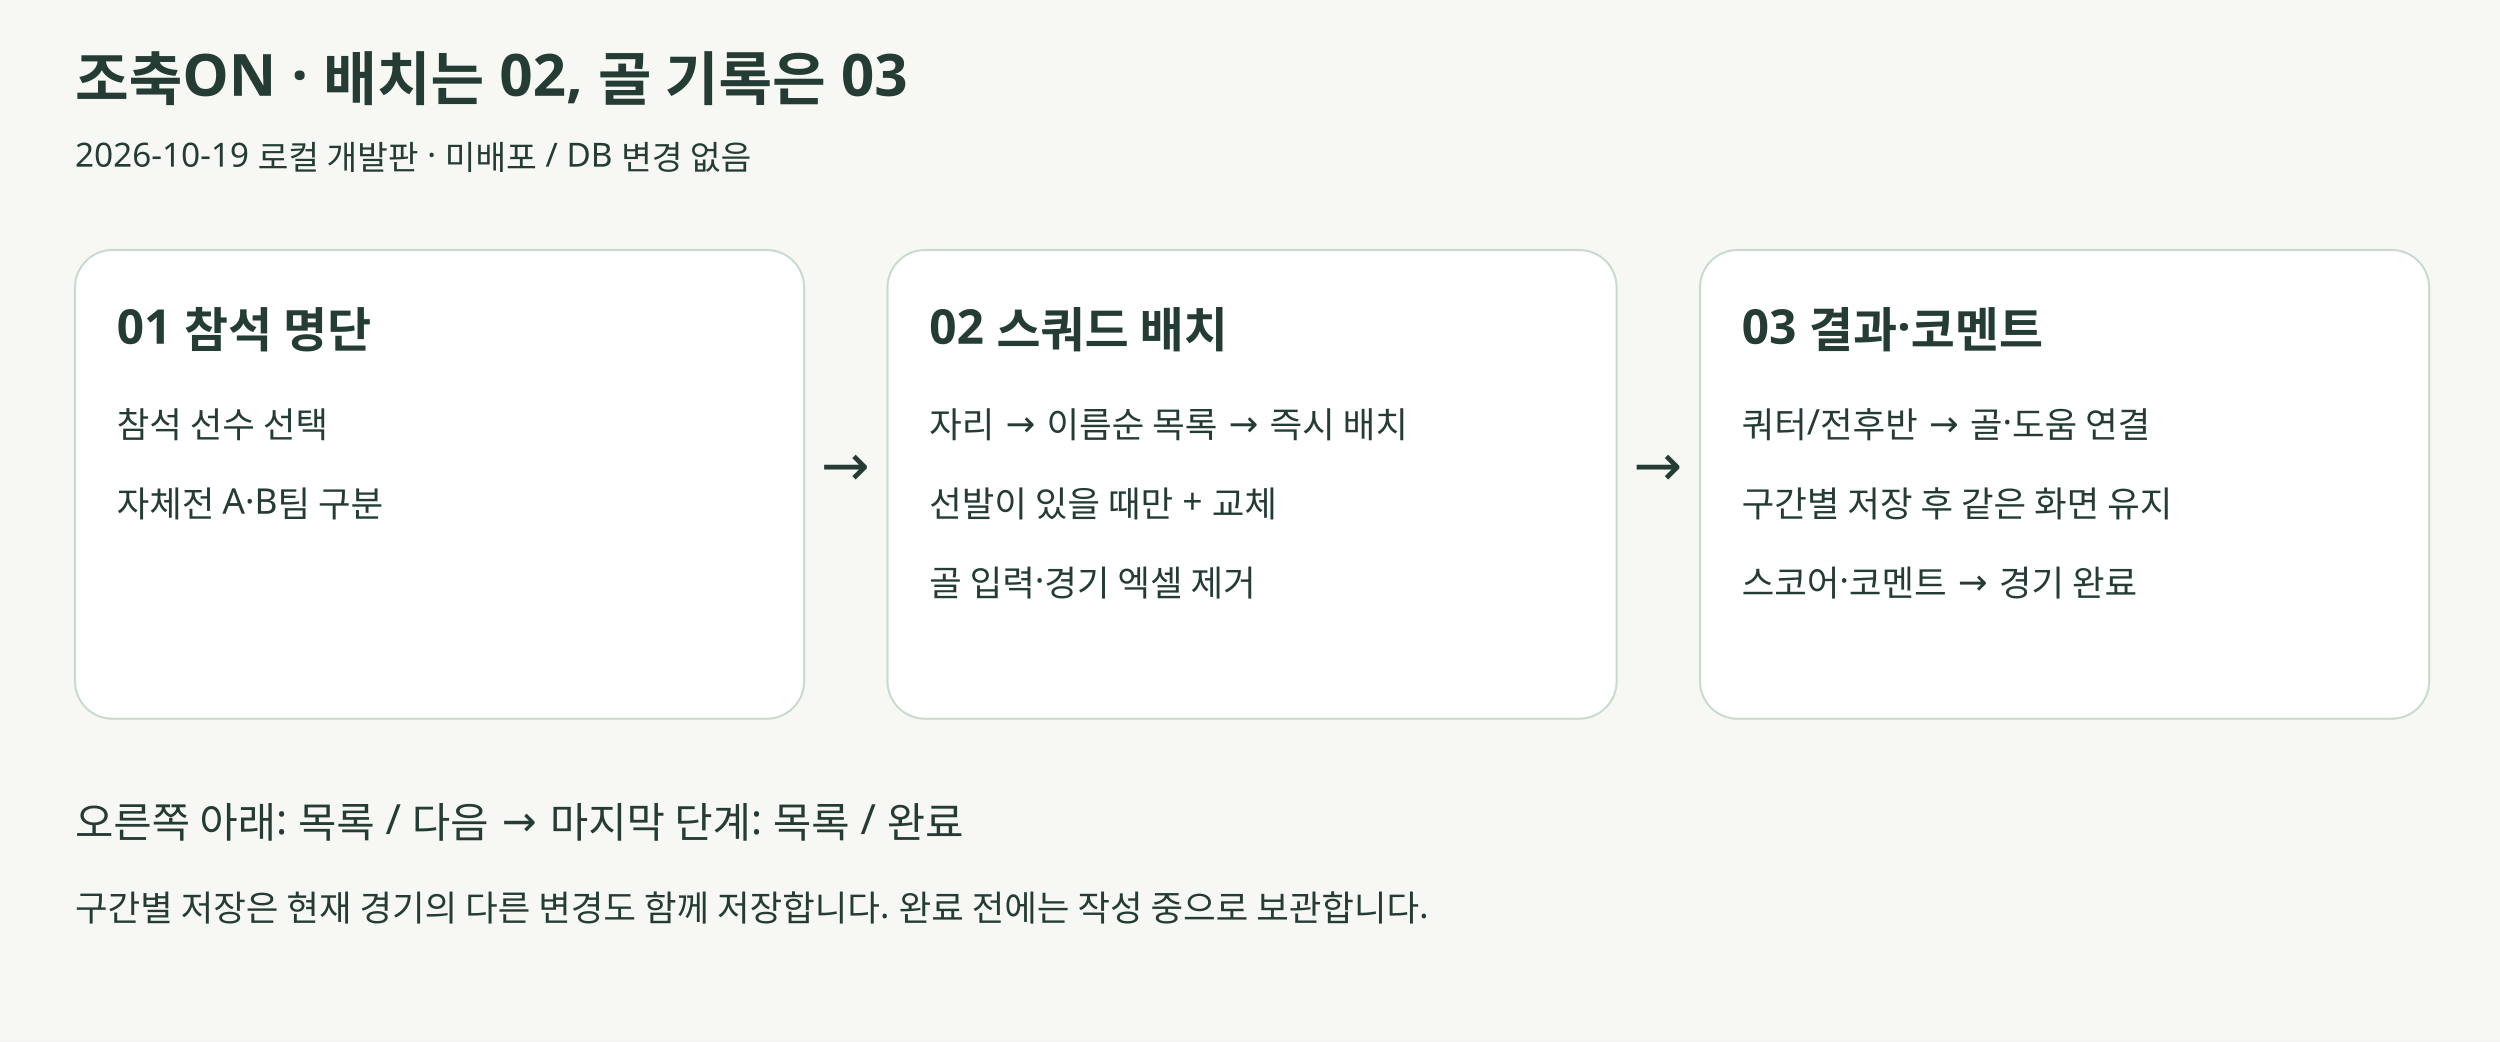
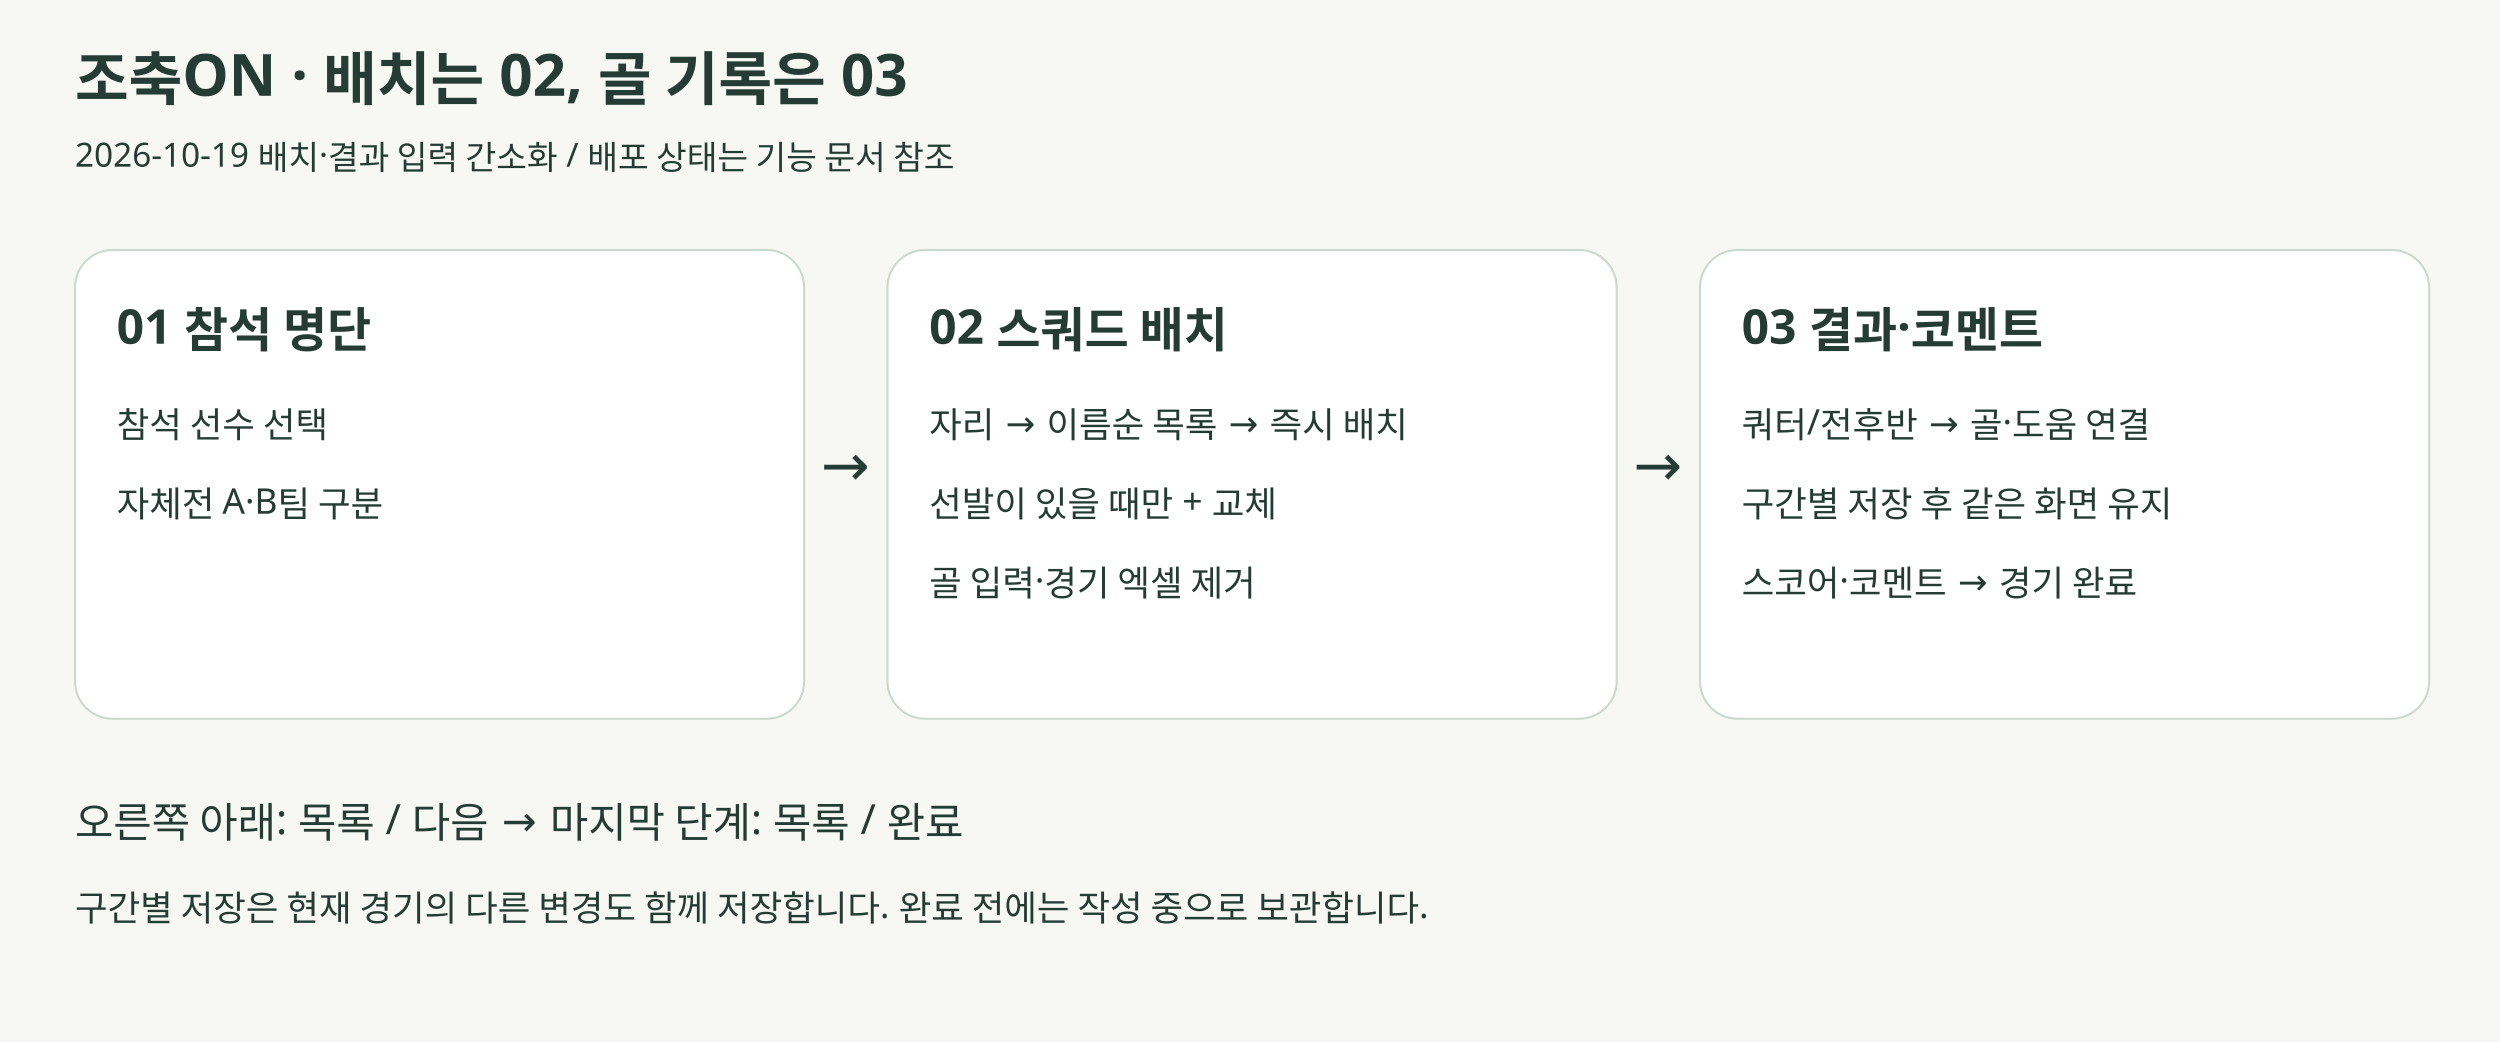
<svg xmlns="http://www.w3.org/2000/svg" width="1200" height="500" viewBox="0 0 1200 500">
  <rect width="1200" height="500" fill="#f7f8f4" />
  <g font-family="Malgun Gothic,sans-serif" fill="#243c34">
    <text x="36" y="48" font-size="28" font-weight="700">조축ON · 배치는 02, 골 기록은 03</text>
-     <text x="36" y="80" font-size="16">2026-10-19 로컬 개발판 · 미배포 / DB 변경 없음</text>
+     <text x="36" y="80" font-size="16">2026-10-19 배치·결과 입력 간소화 / 배포 상태는 기능 문서 참조</text>
    <rect x="36" y="120" width="350" height="225" rx="18" fill="white" stroke="#cad9cd" />
    <text x="56" y="165" font-size="23" font-weight="700">01 참석 명단</text>
    <text x="56" y="210" dy="0" font-size="17">참석 선수 선택</text>
    <text x="56" y="210" dy="38" font-size="17">자체전 A·B팀 구분</text>
    <text x="394" y="233" font-size="28">→</text>
    <rect x="426" y="120" width="350" height="225" rx="18" fill="white" stroke="#cad9cd" />
    <text x="446" y="165" font-size="23" font-weight="700">02 스쿼드 배치</text>
    <text x="446" y="210" dy="0" font-size="17">자리 → 이름순 목록 → 즉시 배치</text>
    <text x="446" y="210" dy="38" font-size="17">선발이 있을 때만 + 교체</text>
    <text x="446" y="210" dy="76" font-size="17">골 입력·경기 엑셀 제거</text>
    <text x="784" y="233" font-size="28">→</text>
    <rect x="816" y="120" width="350" height="225" rx="18" fill="white" stroke="#cad9cd" />
    <text x="836" y="165" font-size="23" font-weight="700">03 결과·코멘트</text>
    <text x="836" y="210" dy="0" font-size="17">쿼터/전후반 → 골·도움 연결</text>
    <text x="836" y="210" dy="38" font-size="17">구간별 저장 후 같은 화면 유지</text>
    <text x="836" y="210" dy="76" font-size="17">스코어·코멘트 → 경기 완료</text>
    <text x="36" y="402" font-size="20">오른쪽 아래: 목록 / 다음 → 마지막 단계: 목록 / 완료</text>
    <text x="36" y="442" font-size="17">구간별 저장은 현재 경기의 다른 변경도 함께 저장합니다. 완료 전에는 작성 중으로 보관합니다.</text>
  </g>
</svg>
